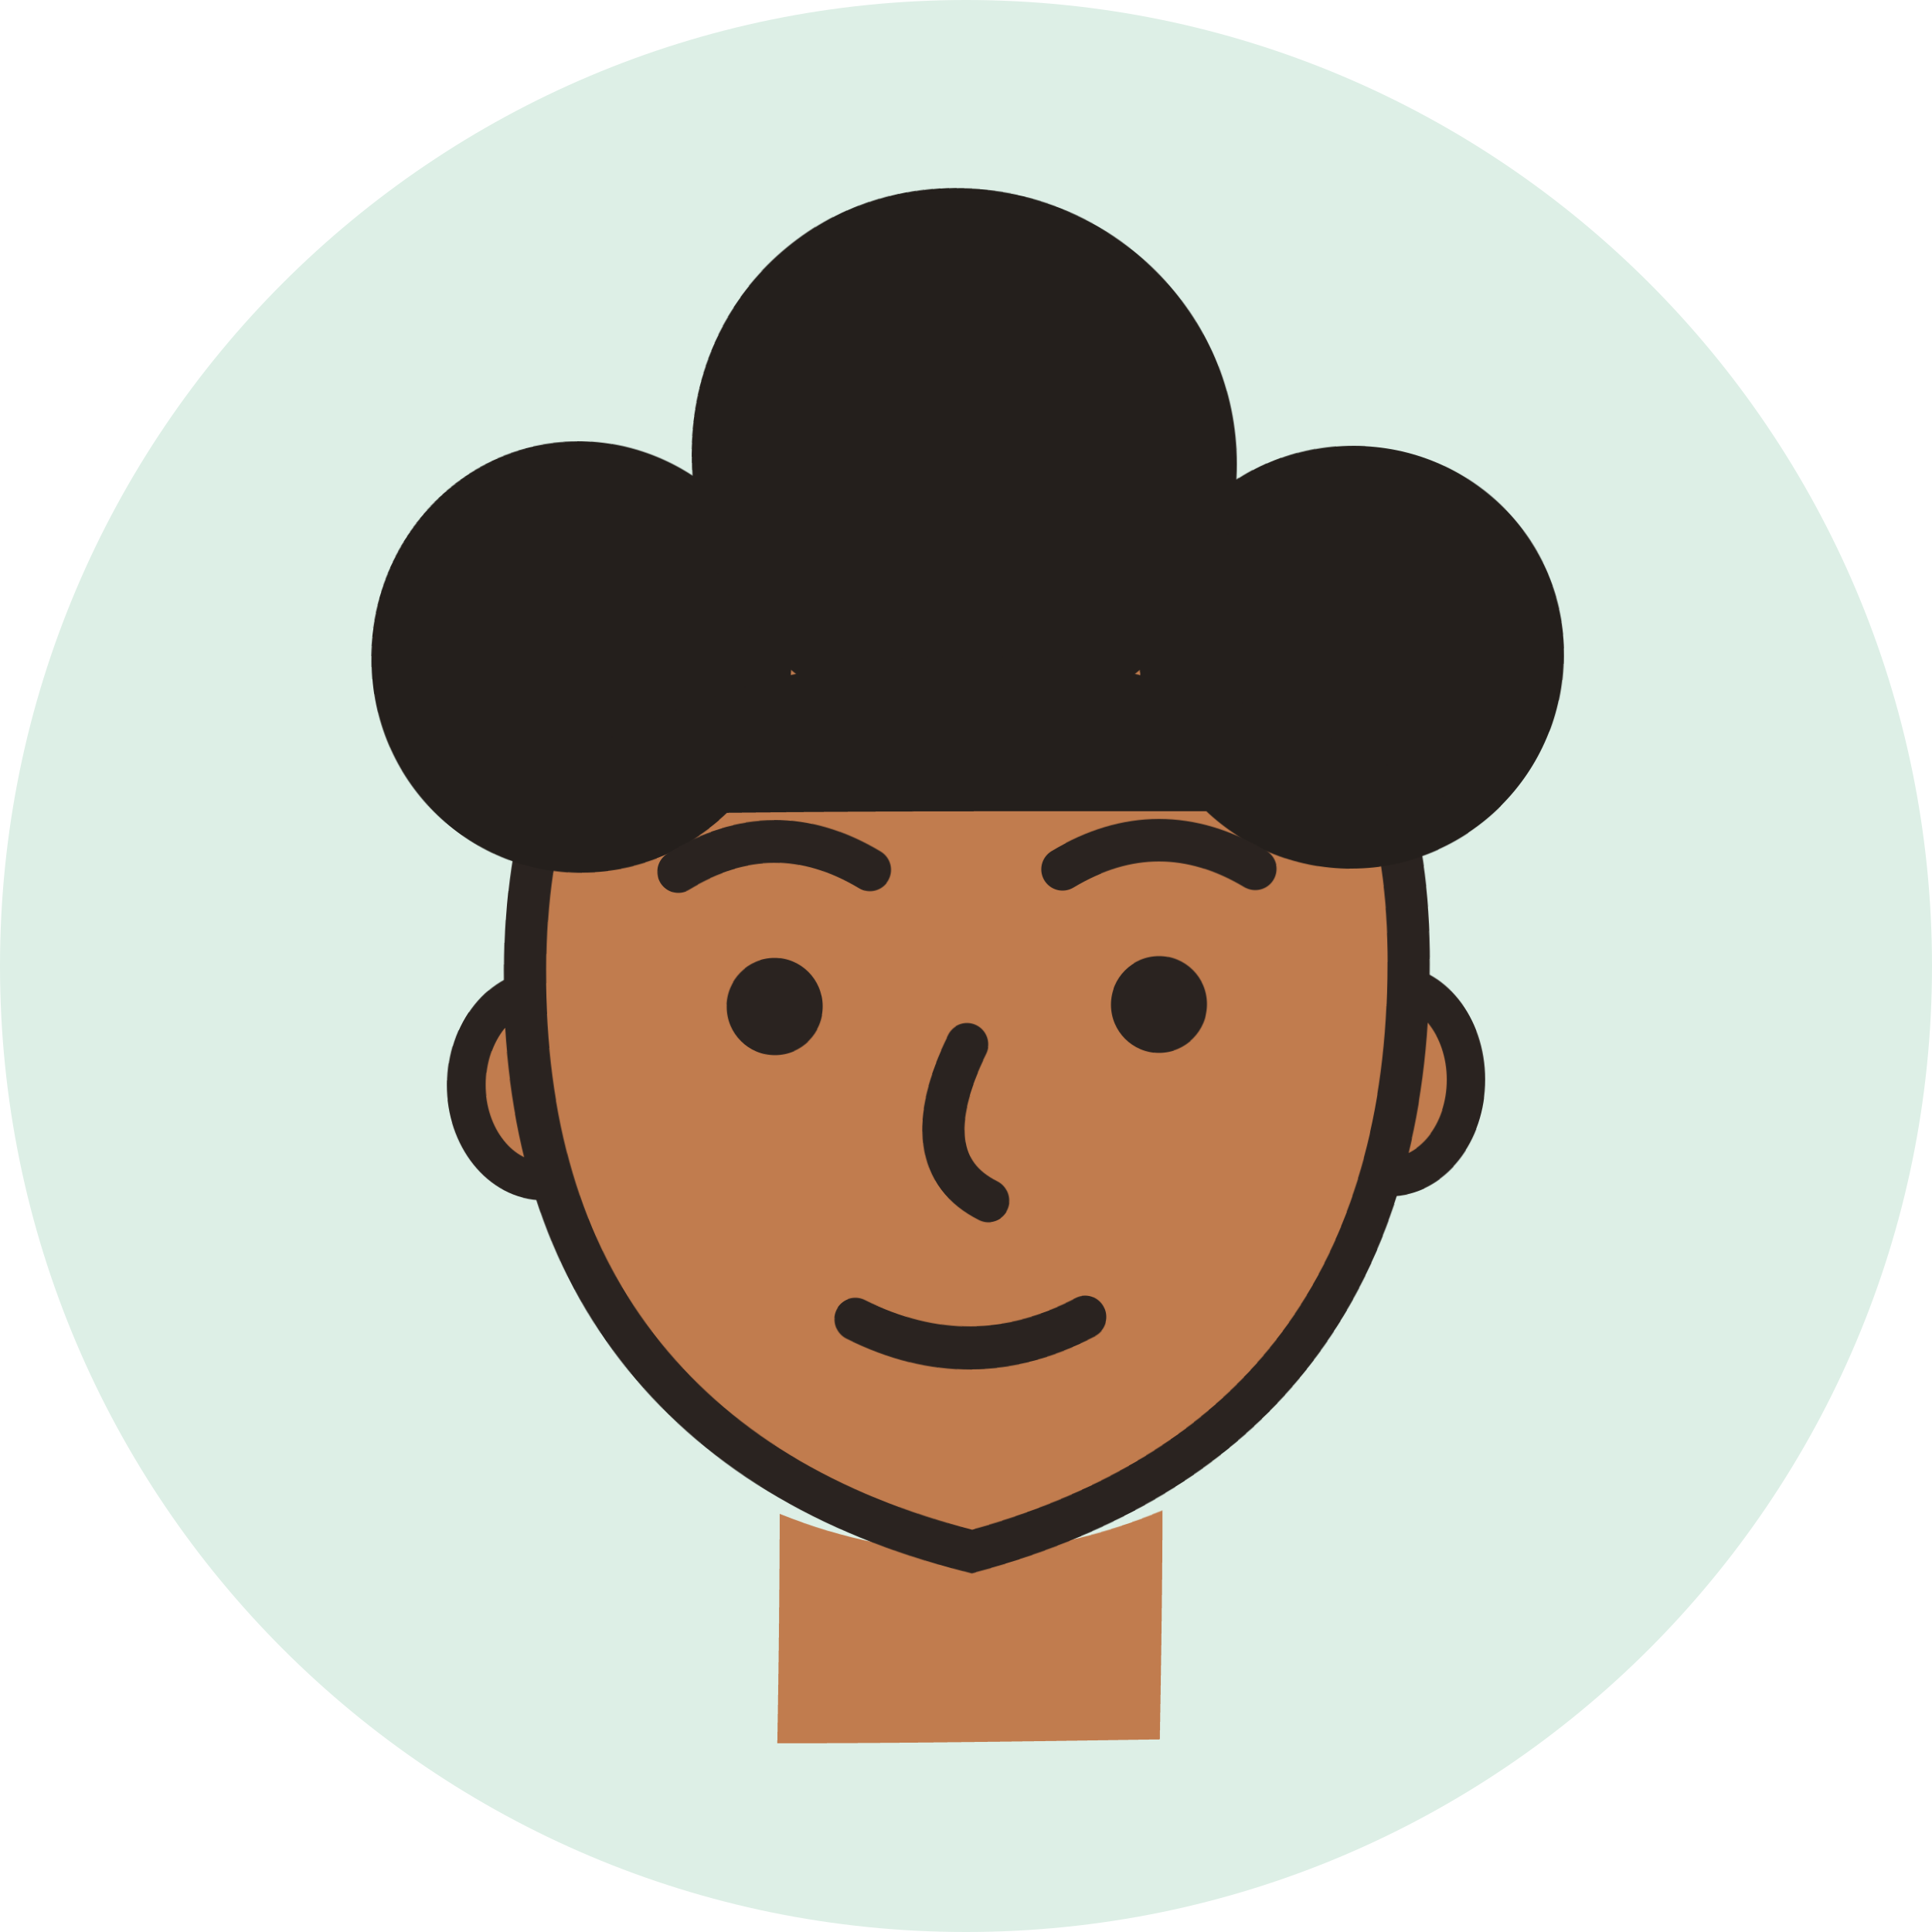
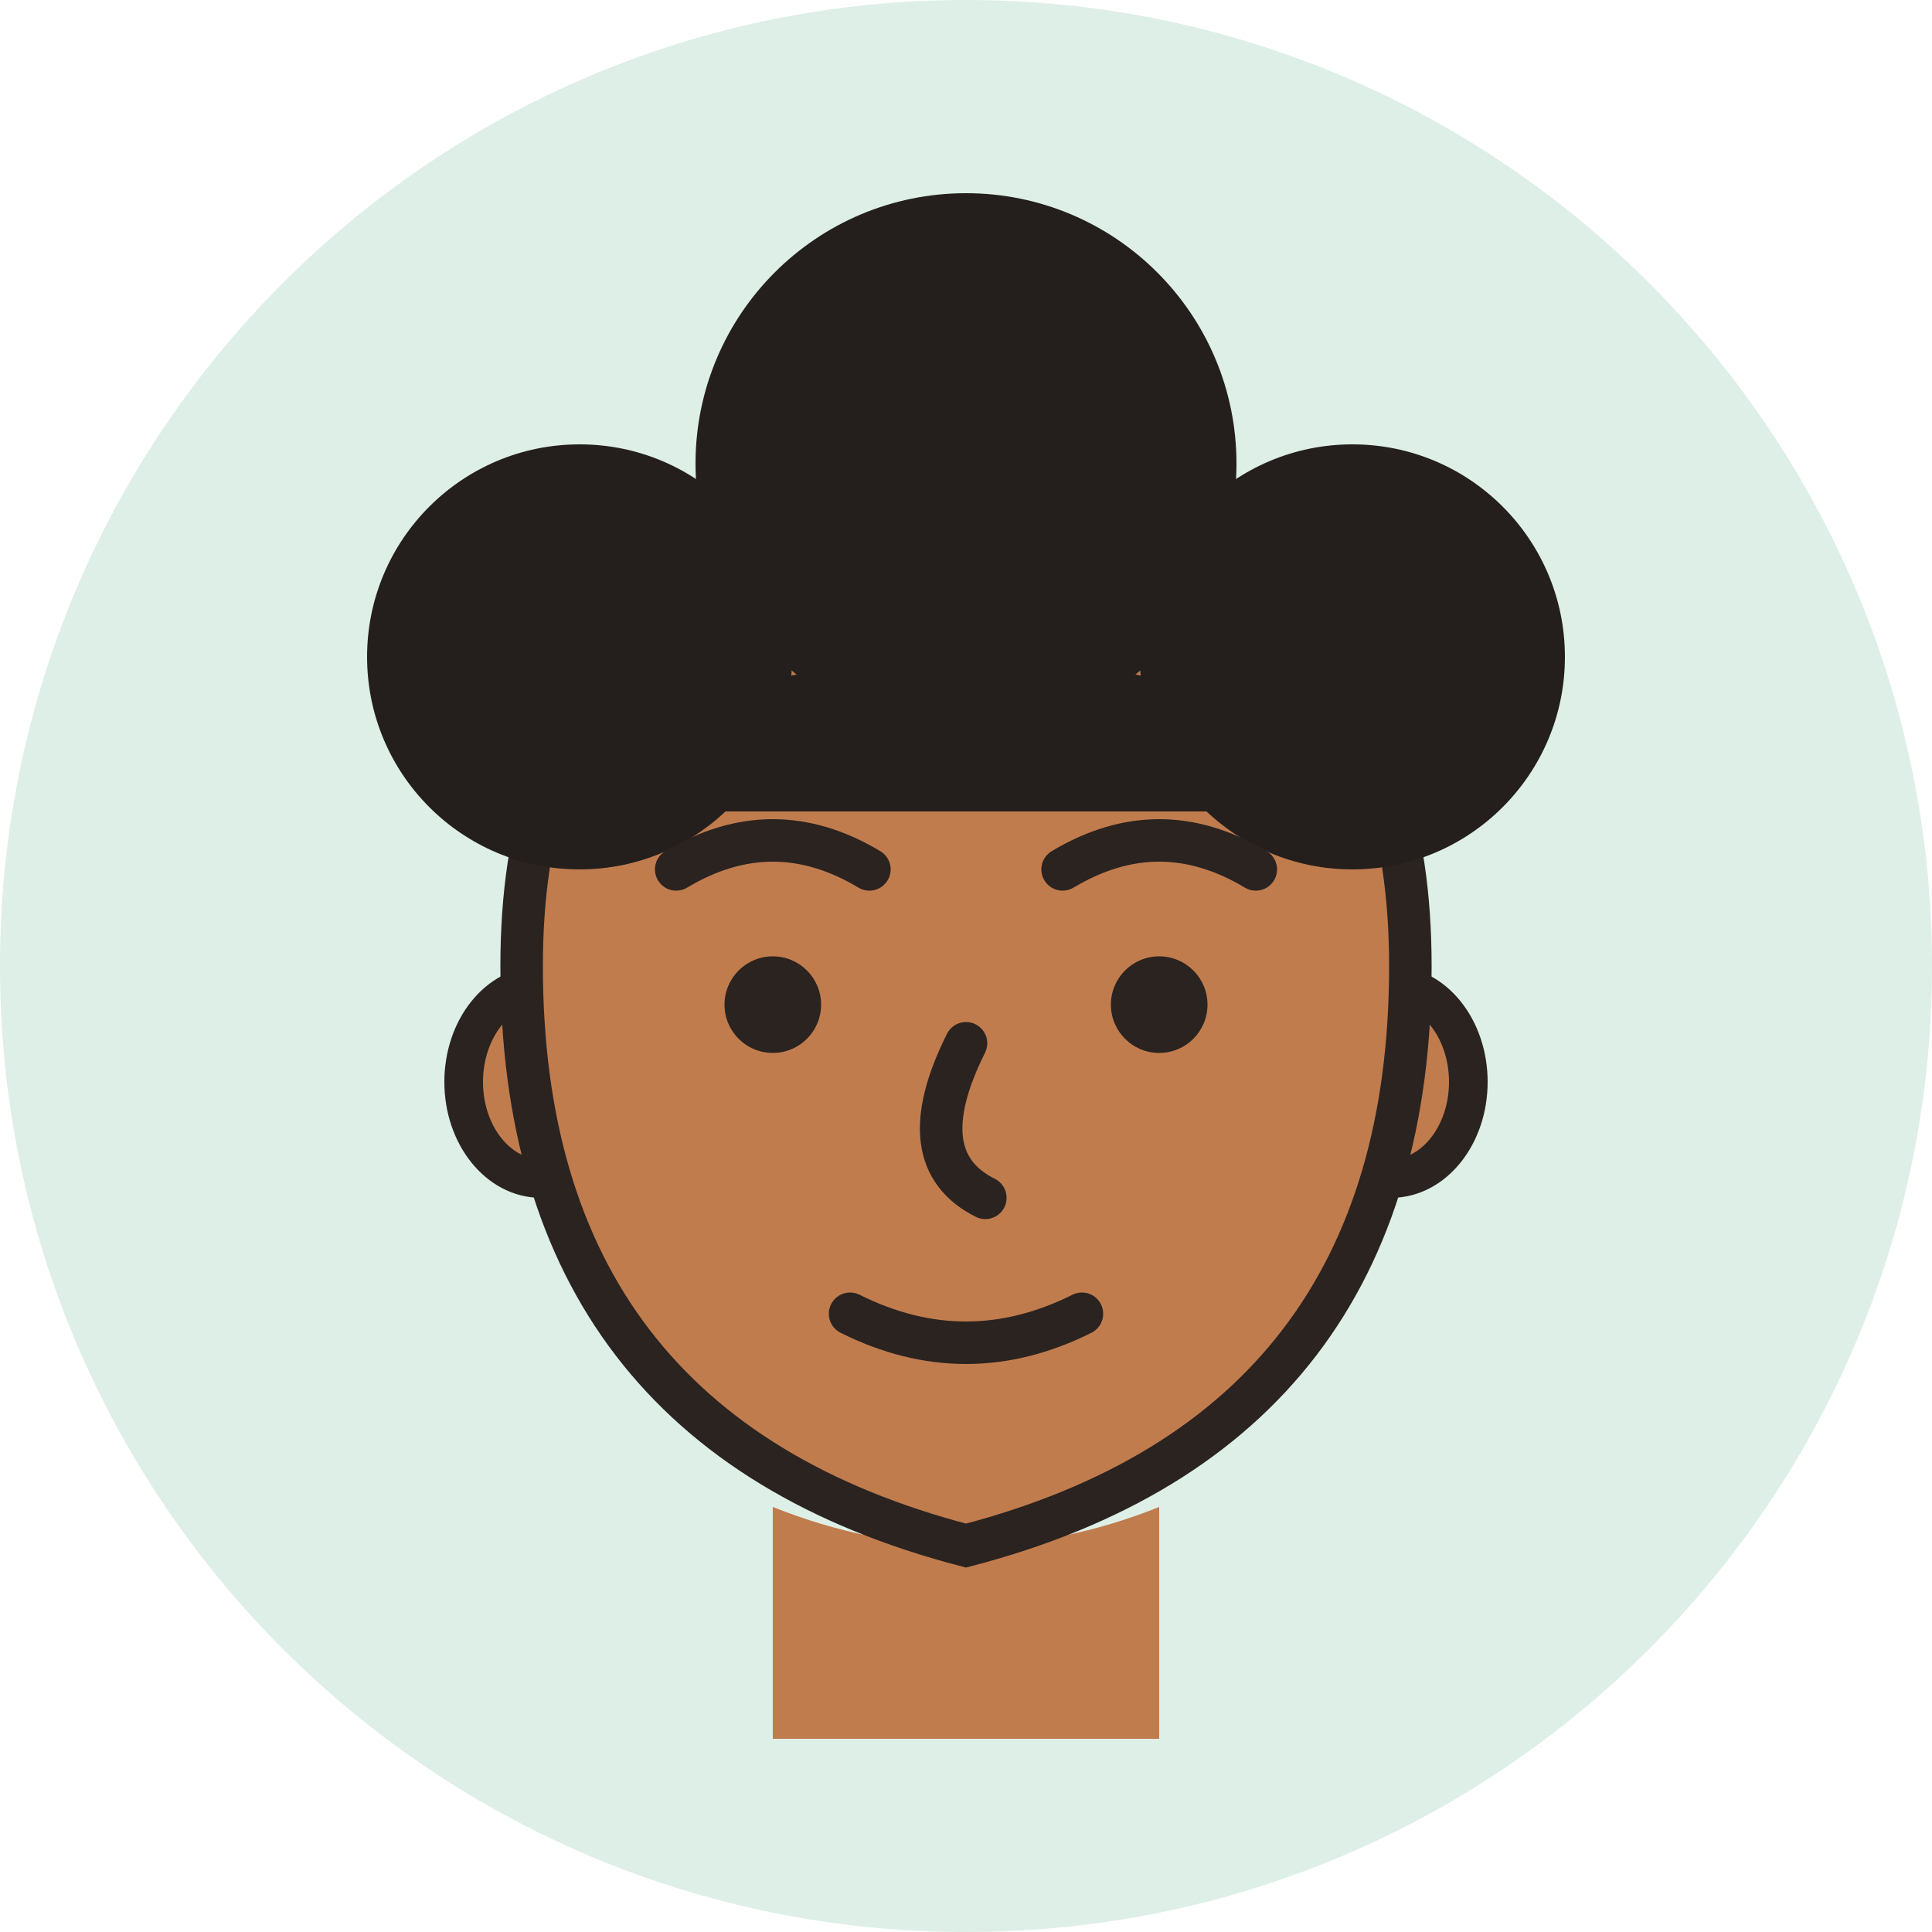
<svg xmlns="http://www.w3.org/2000/svg" viewBox="0 0 100 100">
-   <defs>
-     <filter id="r">
-       <feTurbulence type="fractalNoise" baseFrequency="0.013" numOctaves="2" seed="29" result="n" />
-       <feDisplacementMap in="SourceGraphic" in2="n" scale="2" />
-     </filter>
-   </defs>
  <rect width="100" height="100" rx="50" fill="#DDEFE6" />
-   <g filter="url(#r)">
+   <g>
    <path d="M40 78 q10 4 20 0 l0 12 -20 0 z" fill="#C17C4E" />
    <ellipse cx="28" cy="56" rx="4" ry="5" fill="#C17C4E" stroke="#2a2320" stroke-width="2" />
    <ellipse cx="72" cy="56" rx="4" ry="5" fill="#C17C4E" stroke="#2a2320" stroke-width="2" />
    <path d="M27 50 q0 -22 23 -22 q23 0 23 22 q0 24 -23 30 q-23 -6 -23 -30 z" fill="#C17C4E" stroke="#2a2320" stroke-width="2.2" />
    <circle cx="30" cy="34" r="11" fill="#241f1c" />
    <circle cx="70" cy="34" r="11" fill="#241f1c" />
    <circle cx="50" cy="24" r="14" fill="#241f1c" />
    <path d="M24 42 q26 -16 52 0 z" fill="#241f1c" />
    <circle cx="40" cy="52" r="2.5" fill="#2a2320" />
    <circle cx="60" cy="52" r="2.5" fill="#2a2320" />
    <path d="M35 45 q5 -3 10 0" fill="none" stroke="#2a2320" stroke-width="2.2" stroke-linecap="round" stroke-linejoin="round" />
    <path d="M55 45 q5 -3 10 0" fill="none" stroke="#2a2320" stroke-width="2.2" stroke-linecap="round" stroke-linejoin="round" />
    <path d="M50 54 q -3 6 1 8" fill="none" stroke="#2a2320" stroke-width="2.2" stroke-linecap="round" stroke-linejoin="round" />
    <path d="M44 68 q6 3 12 0" fill="none" stroke="#2a2320" stroke-width="2.2" stroke-linecap="round" stroke-linejoin="round" />
  </g>
</svg>
